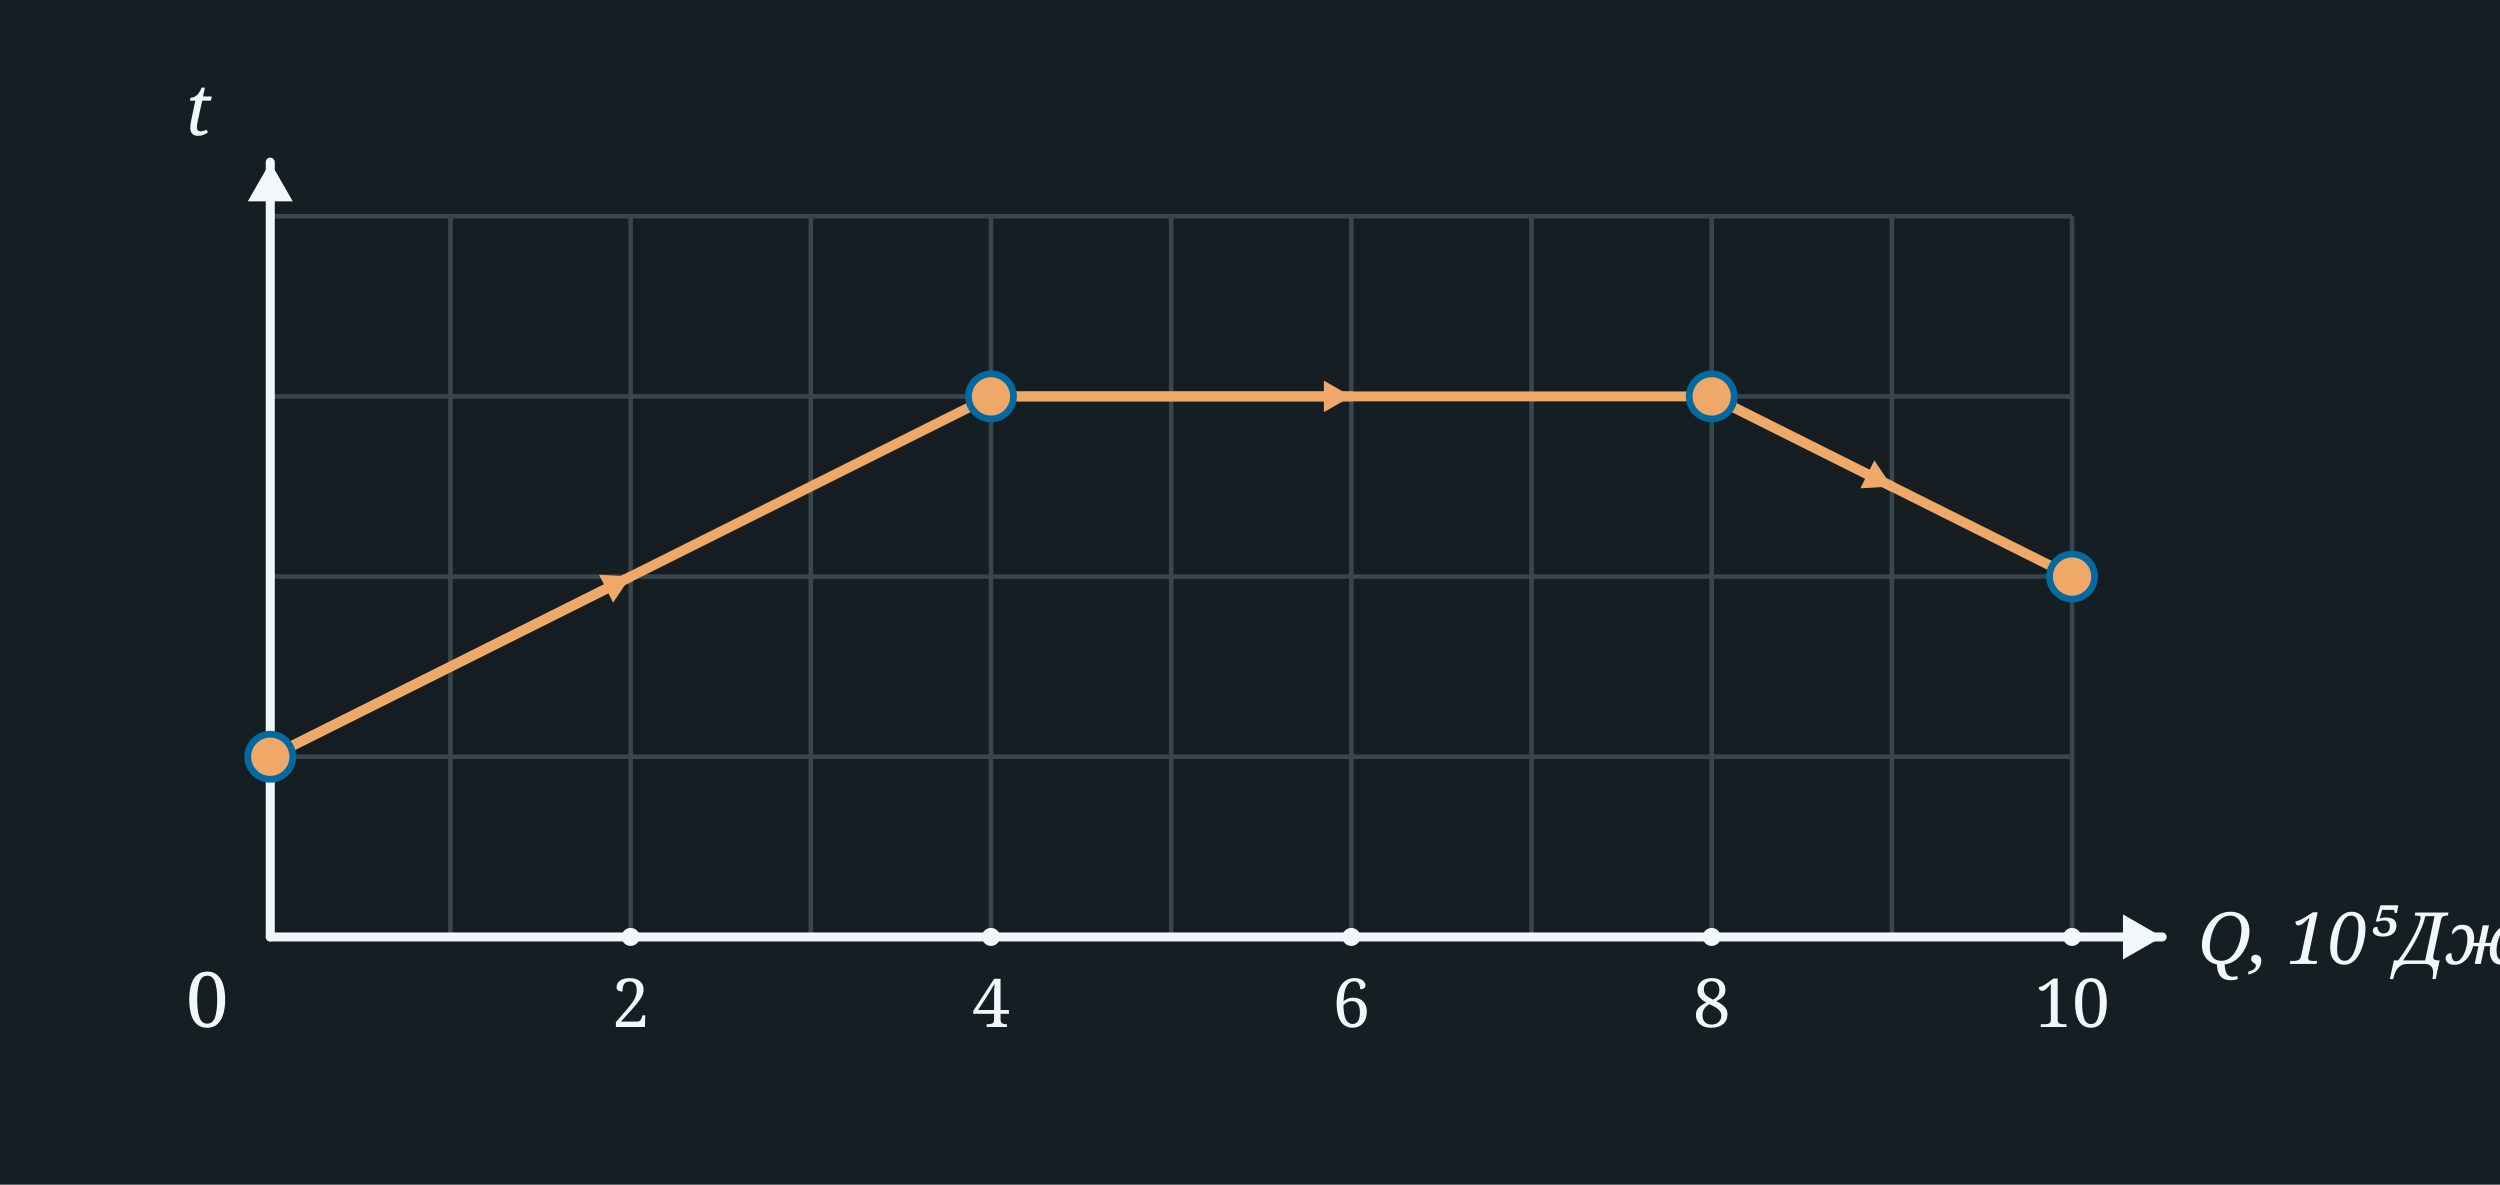
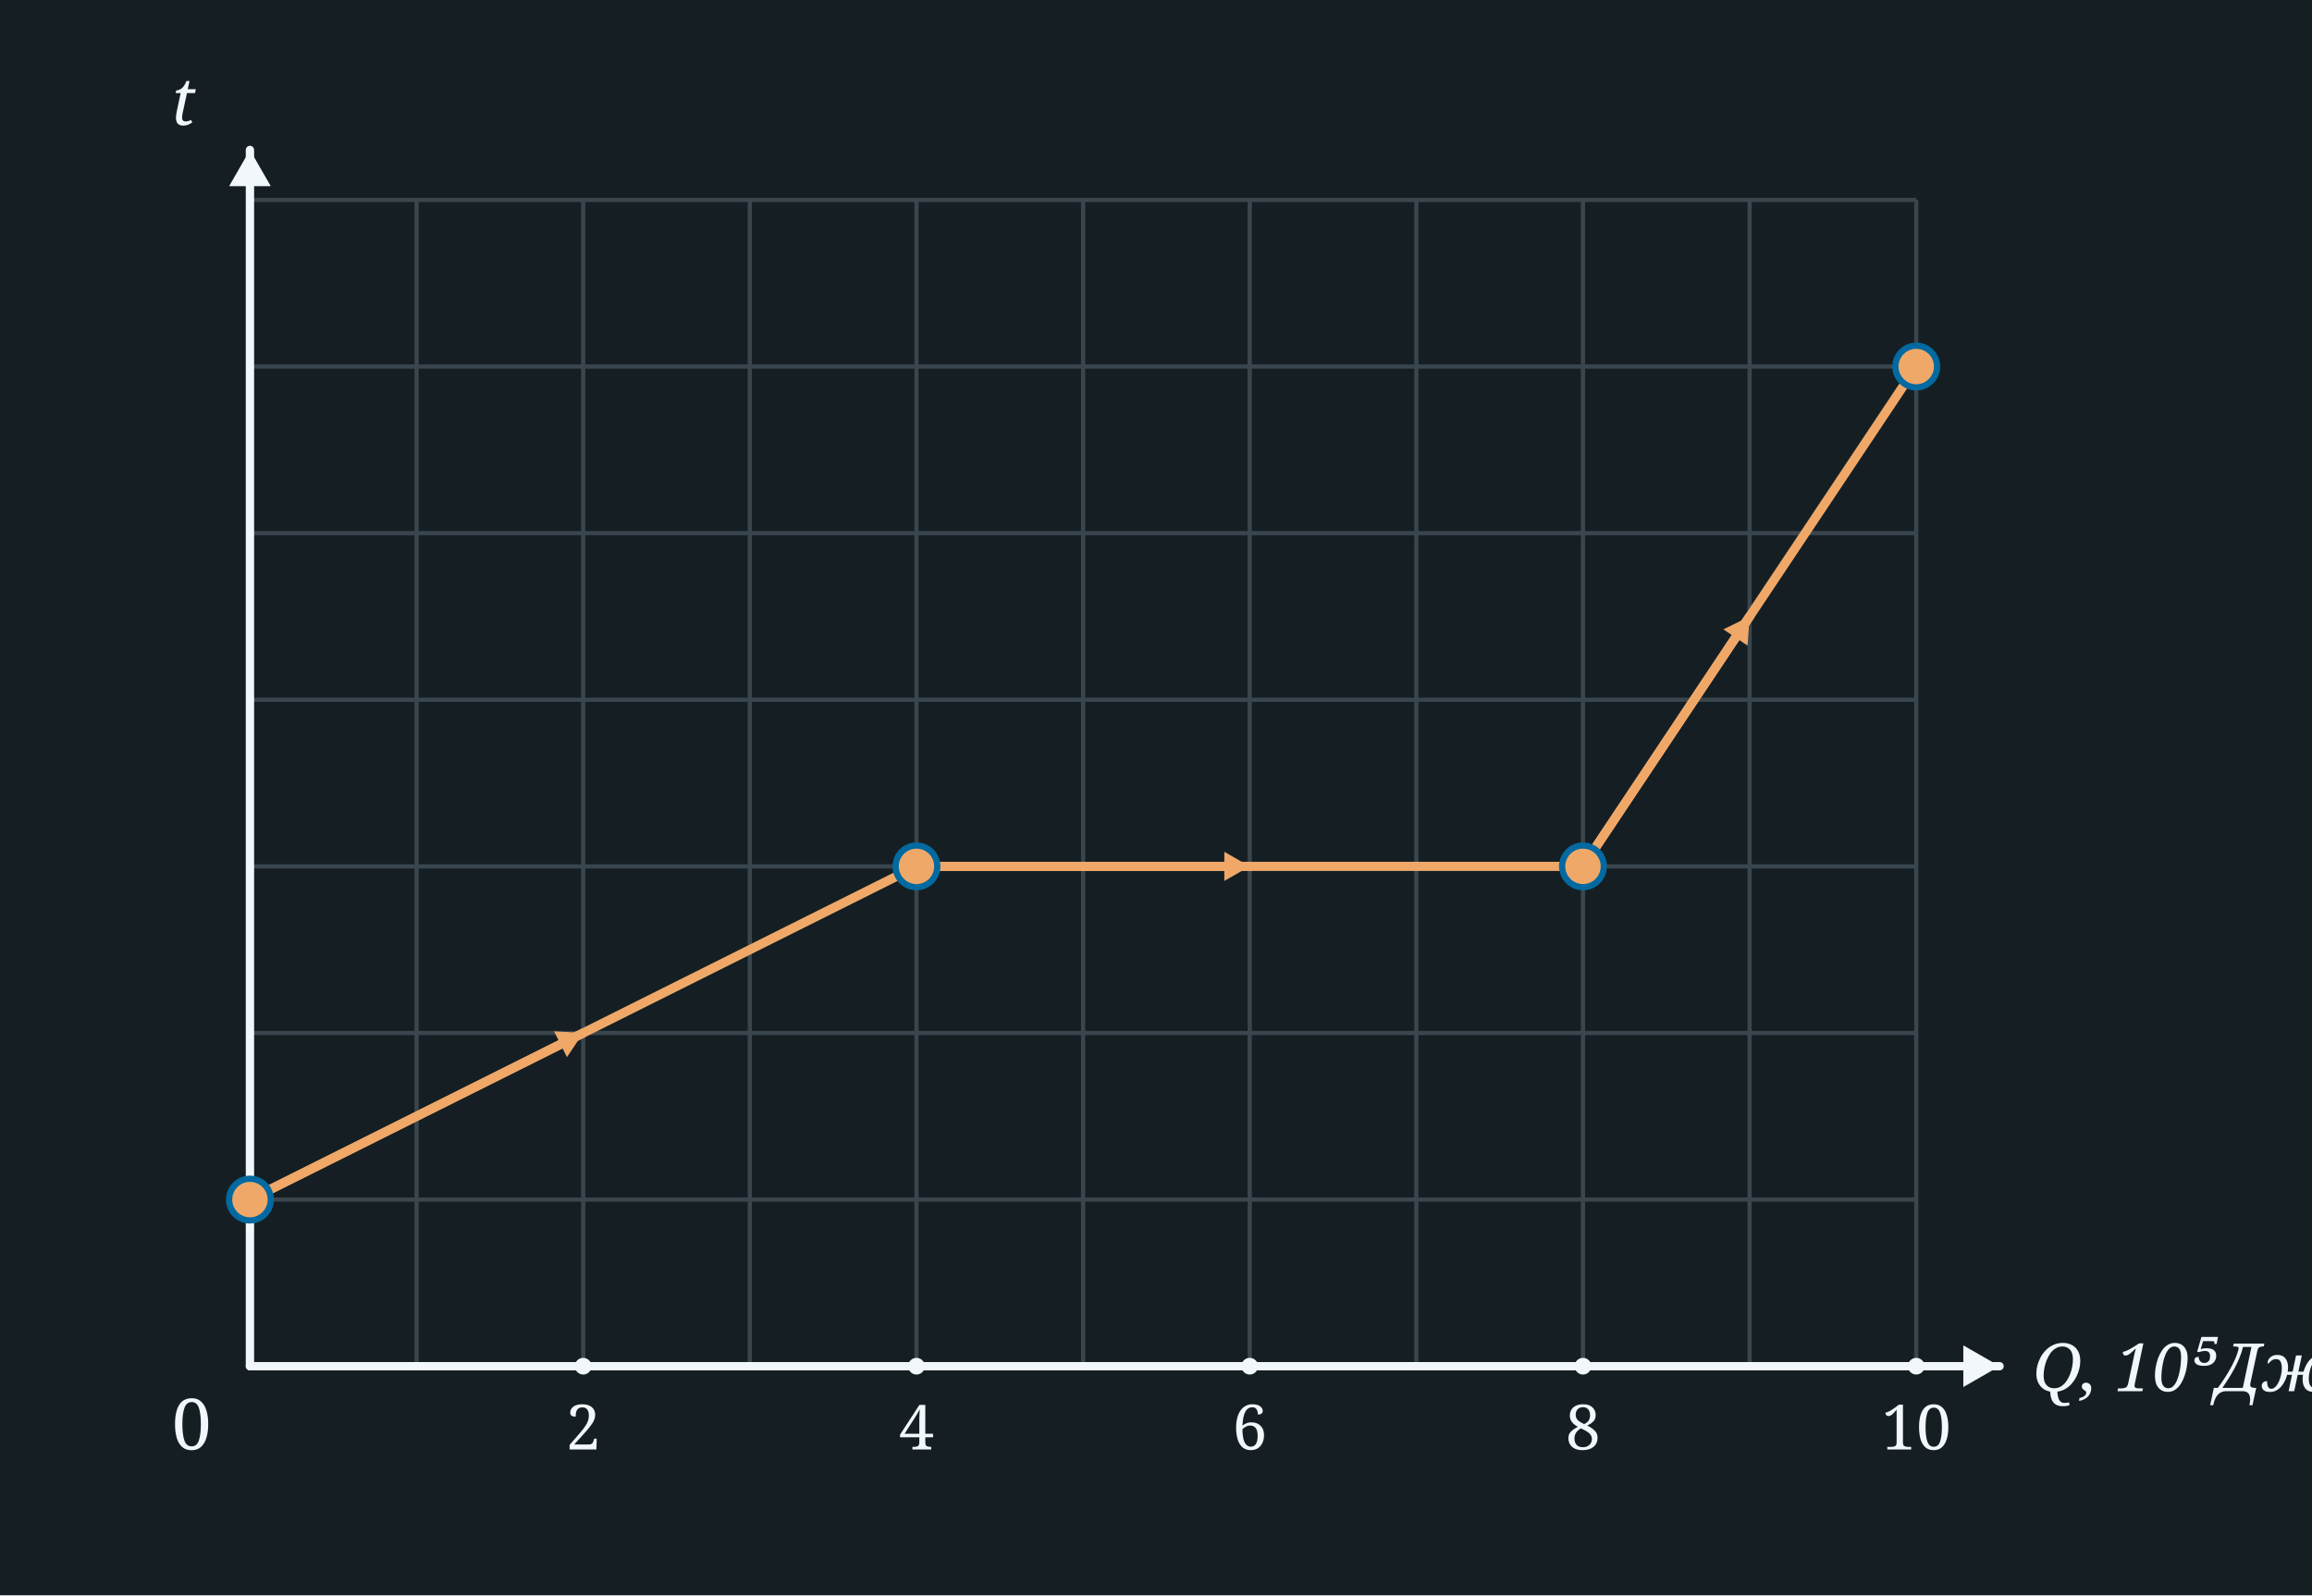
- <svg xmlns="http://www.w3.org/2000/svg" width="555" height="263" viewBox="0 0 555 263">
-   <rect x="0" y="0" width="555" height="263" fill="#151F23" />
-   <line x1="60" y1="48" x2="60" y2="208" stroke="#3A464E" stroke-width="1" />
-   <line x1="100" y1="48" x2="100" y2="208" stroke="#3A464E" stroke-width="1" />
-   <line x1="140" y1="48" x2="140" y2="208" stroke="#3A464E" stroke-width="1" />
-   <line x1="180" y1="48" x2="180" y2="208" stroke="#3A464E" stroke-width="1" />
-   <line x1="220" y1="48" x2="220" y2="208" stroke="#3A464E" stroke-width="1" />
-   <line x1="260" y1="48" x2="260" y2="208" stroke="#3A464E" stroke-width="1" />
-   <line x1="300" y1="48" x2="300" y2="208" stroke="#3A464E" stroke-width="1" />
-   <line x1="340" y1="48" x2="340" y2="208" stroke="#3A464E" stroke-width="1" />
-   <line x1="380" y1="48" x2="380" y2="208" stroke="#3A464E" stroke-width="1" />
-   <line x1="420" y1="48" x2="420" y2="208" stroke="#3A464E" stroke-width="1" />
-   <line x1="460" y1="48" x2="460" y2="208" stroke="#3A464E" stroke-width="1" />
+ <svg xmlns="http://www.w3.org/2000/svg" width="555" height="383" viewBox="0 0 555 383">
+   <rect x="0" y="0" width="555" height="383" fill="#151F23" />
+   <line x1="60" y1="48" x2="60" y2="328" stroke="#3A464E" stroke-width="1" />
+   <line x1="100" y1="48" x2="100" y2="328" stroke="#3A464E" stroke-width="1" />
+   <line x1="140" y1="48" x2="140" y2="328" stroke="#3A464E" stroke-width="1" />
+   <line x1="180" y1="48" x2="180" y2="328" stroke="#3A464E" stroke-width="1" />
+   <line x1="220" y1="48" x2="220" y2="328" stroke="#3A464E" stroke-width="1" />
+   <line x1="260" y1="48" x2="260" y2="328" stroke="#3A464E" stroke-width="1" />
+   <line x1="300" y1="48" x2="300" y2="328" stroke="#3A464E" stroke-width="1" />
+   <line x1="340" y1="48" x2="340" y2="328" stroke="#3A464E" stroke-width="1" />
+   <line x1="380" y1="48" x2="380" y2="328" stroke="#3A464E" stroke-width="1" />
+   <line x1="420" y1="48" x2="420" y2="328" stroke="#3A464E" stroke-width="1" />
+   <line x1="460" y1="48" x2="460" y2="328" stroke="#3A464E" stroke-width="1" />
  <line x1="60" y1="48" x2="460" y2="48" stroke="#3A464E" stroke-width="1" />
  <line x1="60" y1="88" x2="460" y2="88" stroke="#3A464E" stroke-width="1" />
  <line x1="60" y1="128" x2="460" y2="128" stroke="#3A464E" stroke-width="1" />
  <line x1="60" y1="168" x2="460" y2="168" stroke="#3A464E" stroke-width="1" />
  <line x1="60" y1="208" x2="460" y2="208" stroke="#3A464E" stroke-width="1" />
-   <line x1="60.0" y1="208.0" x2="60.0" y2="36.0" stroke="#F2F7FB" stroke-width="2" stroke-linecap="round" />
+   <line x1="60" y1="248" x2="460" y2="248" stroke="#3A464E" stroke-width="1" />
+   <line x1="60" y1="288" x2="460" y2="288" stroke="#3A464E" stroke-width="1" />
+   <line x1="60" y1="328" x2="460" y2="328" stroke="#3A464E" stroke-width="1" />
+   <line x1="60.0" y1="328.0" x2="60.0" y2="36.0" stroke="#F2F7FB" stroke-width="2" stroke-linecap="round" />
  <polygon points="60.0,36.0 65.0,44.7 55.0,44.7" fill="#F2F7FB" />
-   <line x1="60.0" y1="208.0" x2="480.0" y2="208.0" stroke="#F2F7FB" stroke-width="2" stroke-linecap="round" />
-   <polygon points="480.0,208.0 471.3,213.0 471.3,203.0" fill="#F2F7FB" />
-   <text x="46.0" y="228.0" font-family="Georgia, serif" font-weight="normal" font-size="17" fill="#F2F7FB" text-anchor="middle">0</text>
+   <line x1="60.0" y1="328.0" x2="480.0" y2="328.0" stroke="#F2F7FB" stroke-width="2" stroke-linecap="round" />
+   <polygon points="480.0,328.0 471.3,333.0 471.3,323.0" fill="#F2F7FB" />
+   <text x="46.0" y="348.0" font-family="Georgia, serif" font-weight="normal" font-size="17" fill="#F2F7FB" text-anchor="middle">0</text>
  <text x="44.0" y="30.0" font-family="Georgia, serif" font-style="italic" font-weight="normal" font-size="16" fill="#F2F7FB" text-anchor="middle">t</text>
-   <text x="488.0" y="214.0" font-family="Georgia, serif" font-style="italic" font-weight="normal" font-size="16" fill="#F2F7FB" text-anchor="start">Q, 10⁵Дж</text>
-   <circle cx="140" cy="208" r="2" fill="#F2F7FB" />
-   <text x="140.0" y="228.0" font-family="Georgia, serif" font-weight="normal" font-size="15" fill="#F2F7FB" text-anchor="middle">2</text>
-   <circle cx="220" cy="208" r="2" fill="#F2F7FB" />
-   <text x="220.0" y="228.0" font-family="Georgia, serif" font-weight="normal" font-size="15" fill="#F2F7FB" text-anchor="middle">4</text>
-   <circle cx="300" cy="208" r="2" fill="#F2F7FB" />
-   <text x="300.0" y="228.0" font-family="Georgia, serif" font-weight="normal" font-size="15" fill="#F2F7FB" text-anchor="middle">6</text>
-   <circle cx="380" cy="208" r="2" fill="#F2F7FB" />
-   <text x="380.0" y="228.0" font-family="Georgia, serif" font-weight="normal" font-size="15" fill="#F2F7FB" text-anchor="middle">8</text>
-   <circle cx="460" cy="208" r="2" fill="#F2F7FB" />
-   <text x="460.0" y="228.0" font-family="Georgia, serif" font-weight="normal" font-size="15" fill="#F2F7FB" text-anchor="middle">10</text>
-   <line x1="60" y1="168" x2="220" y2="88" stroke="#f0a868" stroke-width="2.2" />
-   <line x1="60.0" y1="168.0" x2="140.0" y2="128.0" stroke="#f0a868" stroke-width="2.2" stroke-linecap="round" />
-   <polygon points="140.0,128.0 136.1,133.8 133.0,127.6" fill="#f0a868" />
-   <line x1="220" y1="88" x2="380" y2="88" stroke="#f0a868" stroke-width="2.2" />
-   <line x1="220.0" y1="88.0" x2="300.0" y2="88.0" stroke="#f0a868" stroke-width="2.2" stroke-linecap="round" />
-   <polygon points="300.0,88.0 293.9,91.5 293.9,84.5" fill="#f0a868" />
-   <line x1="380" y1="88" x2="460" y2="128" stroke="#f0a868" stroke-width="2.2" />
-   <line x1="380.0" y1="88.0" x2="420.0" y2="108.0" stroke="#f0a868" stroke-width="2.2" stroke-linecap="round" />
-   <polygon points="420.0,108.0 413.0,108.4 416.1,102.2" fill="#f0a868" />
-   <circle cx="60.0" cy="168.0" r="5" fill="#f0a868" stroke="#0369a1" stroke-width="1.5" />
-   <circle cx="220.0" cy="88.0" r="5" fill="#f0a868" stroke="#0369a1" stroke-width="1.5" />
-   <circle cx="380.0" cy="88.0" r="5" fill="#f0a868" stroke="#0369a1" stroke-width="1.5" />
-   <circle cx="460.0" cy="128.0" r="5" fill="#f0a868" stroke="#0369a1" stroke-width="1.5" />
+   <text x="488.0" y="334.0" font-family="Georgia, serif" font-style="italic" font-weight="normal" font-size="16" fill="#F2F7FB" text-anchor="start">Q, 10⁵Дж</text>
+   <circle cx="140" cy="328" r="2" fill="#F2F7FB" />
+   <text x="140.0" y="348.0" font-family="Georgia, serif" font-weight="normal" font-size="15" fill="#F2F7FB" text-anchor="middle">2</text>
+   <circle cx="220" cy="328" r="2" fill="#F2F7FB" />
+   <text x="220.0" y="348.0" font-family="Georgia, serif" font-weight="normal" font-size="15" fill="#F2F7FB" text-anchor="middle">4</text>
+   <circle cx="300" cy="328" r="2" fill="#F2F7FB" />
+   <text x="300.0" y="348.0" font-family="Georgia, serif" font-weight="normal" font-size="15" fill="#F2F7FB" text-anchor="middle">6</text>
+   <circle cx="380" cy="328" r="2" fill="#F2F7FB" />
+   <text x="380.0" y="348.0" font-family="Georgia, serif" font-weight="normal" font-size="15" fill="#F2F7FB" text-anchor="middle">8</text>
+   <circle cx="460" cy="328" r="2" fill="#F2F7FB" />
+   <text x="460.0" y="348.0" font-family="Georgia, serif" font-weight="normal" font-size="15" fill="#F2F7FB" text-anchor="middle">10</text>
+   <line x1="60" y1="288" x2="220" y2="208" stroke="#f0a868" stroke-width="2.2" />
+   <line x1="60.0" y1="288.0" x2="140.0" y2="248.0" stroke="#f0a868" stroke-width="2.2" stroke-linecap="round" />
+   <polygon points="140.0,248.0 136.1,253.8 133.0,247.6" fill="#f0a868" />
+   <line x1="220" y1="208" x2="380" y2="208" stroke="#f0a868" stroke-width="2.2" />
+   <line x1="220.0" y1="208.0" x2="300.0" y2="208.0" stroke="#f0a868" stroke-width="2.2" stroke-linecap="round" />
+   <polygon points="300.0,208.0 293.9,211.5 293.9,204.5" fill="#f0a868" />
+   <line x1="380" y1="208" x2="460" y2="88" stroke="#f0a868" stroke-width="2.2" />
+   <line x1="380.0" y1="208.0" x2="420.0" y2="148.0" stroke="#f0a868" stroke-width="2.2" stroke-linecap="round" />
+   <polygon points="420.0,148.0 419.5,155.0 413.7,151.1" fill="#f0a868" />
+   <circle cx="60.0" cy="288.0" r="5" fill="#f0a868" stroke="#0369a1" stroke-width="1.5" />
+   <circle cx="220.0" cy="208.0" r="5" fill="#f0a868" stroke="#0369a1" stroke-width="1.5" />
+   <circle cx="380.0" cy="208.0" r="5" fill="#f0a868" stroke="#0369a1" stroke-width="1.5" />
+   <circle cx="460.0" cy="88.0" r="5" fill="#f0a868" stroke="#0369a1" stroke-width="1.5" />
</svg>
